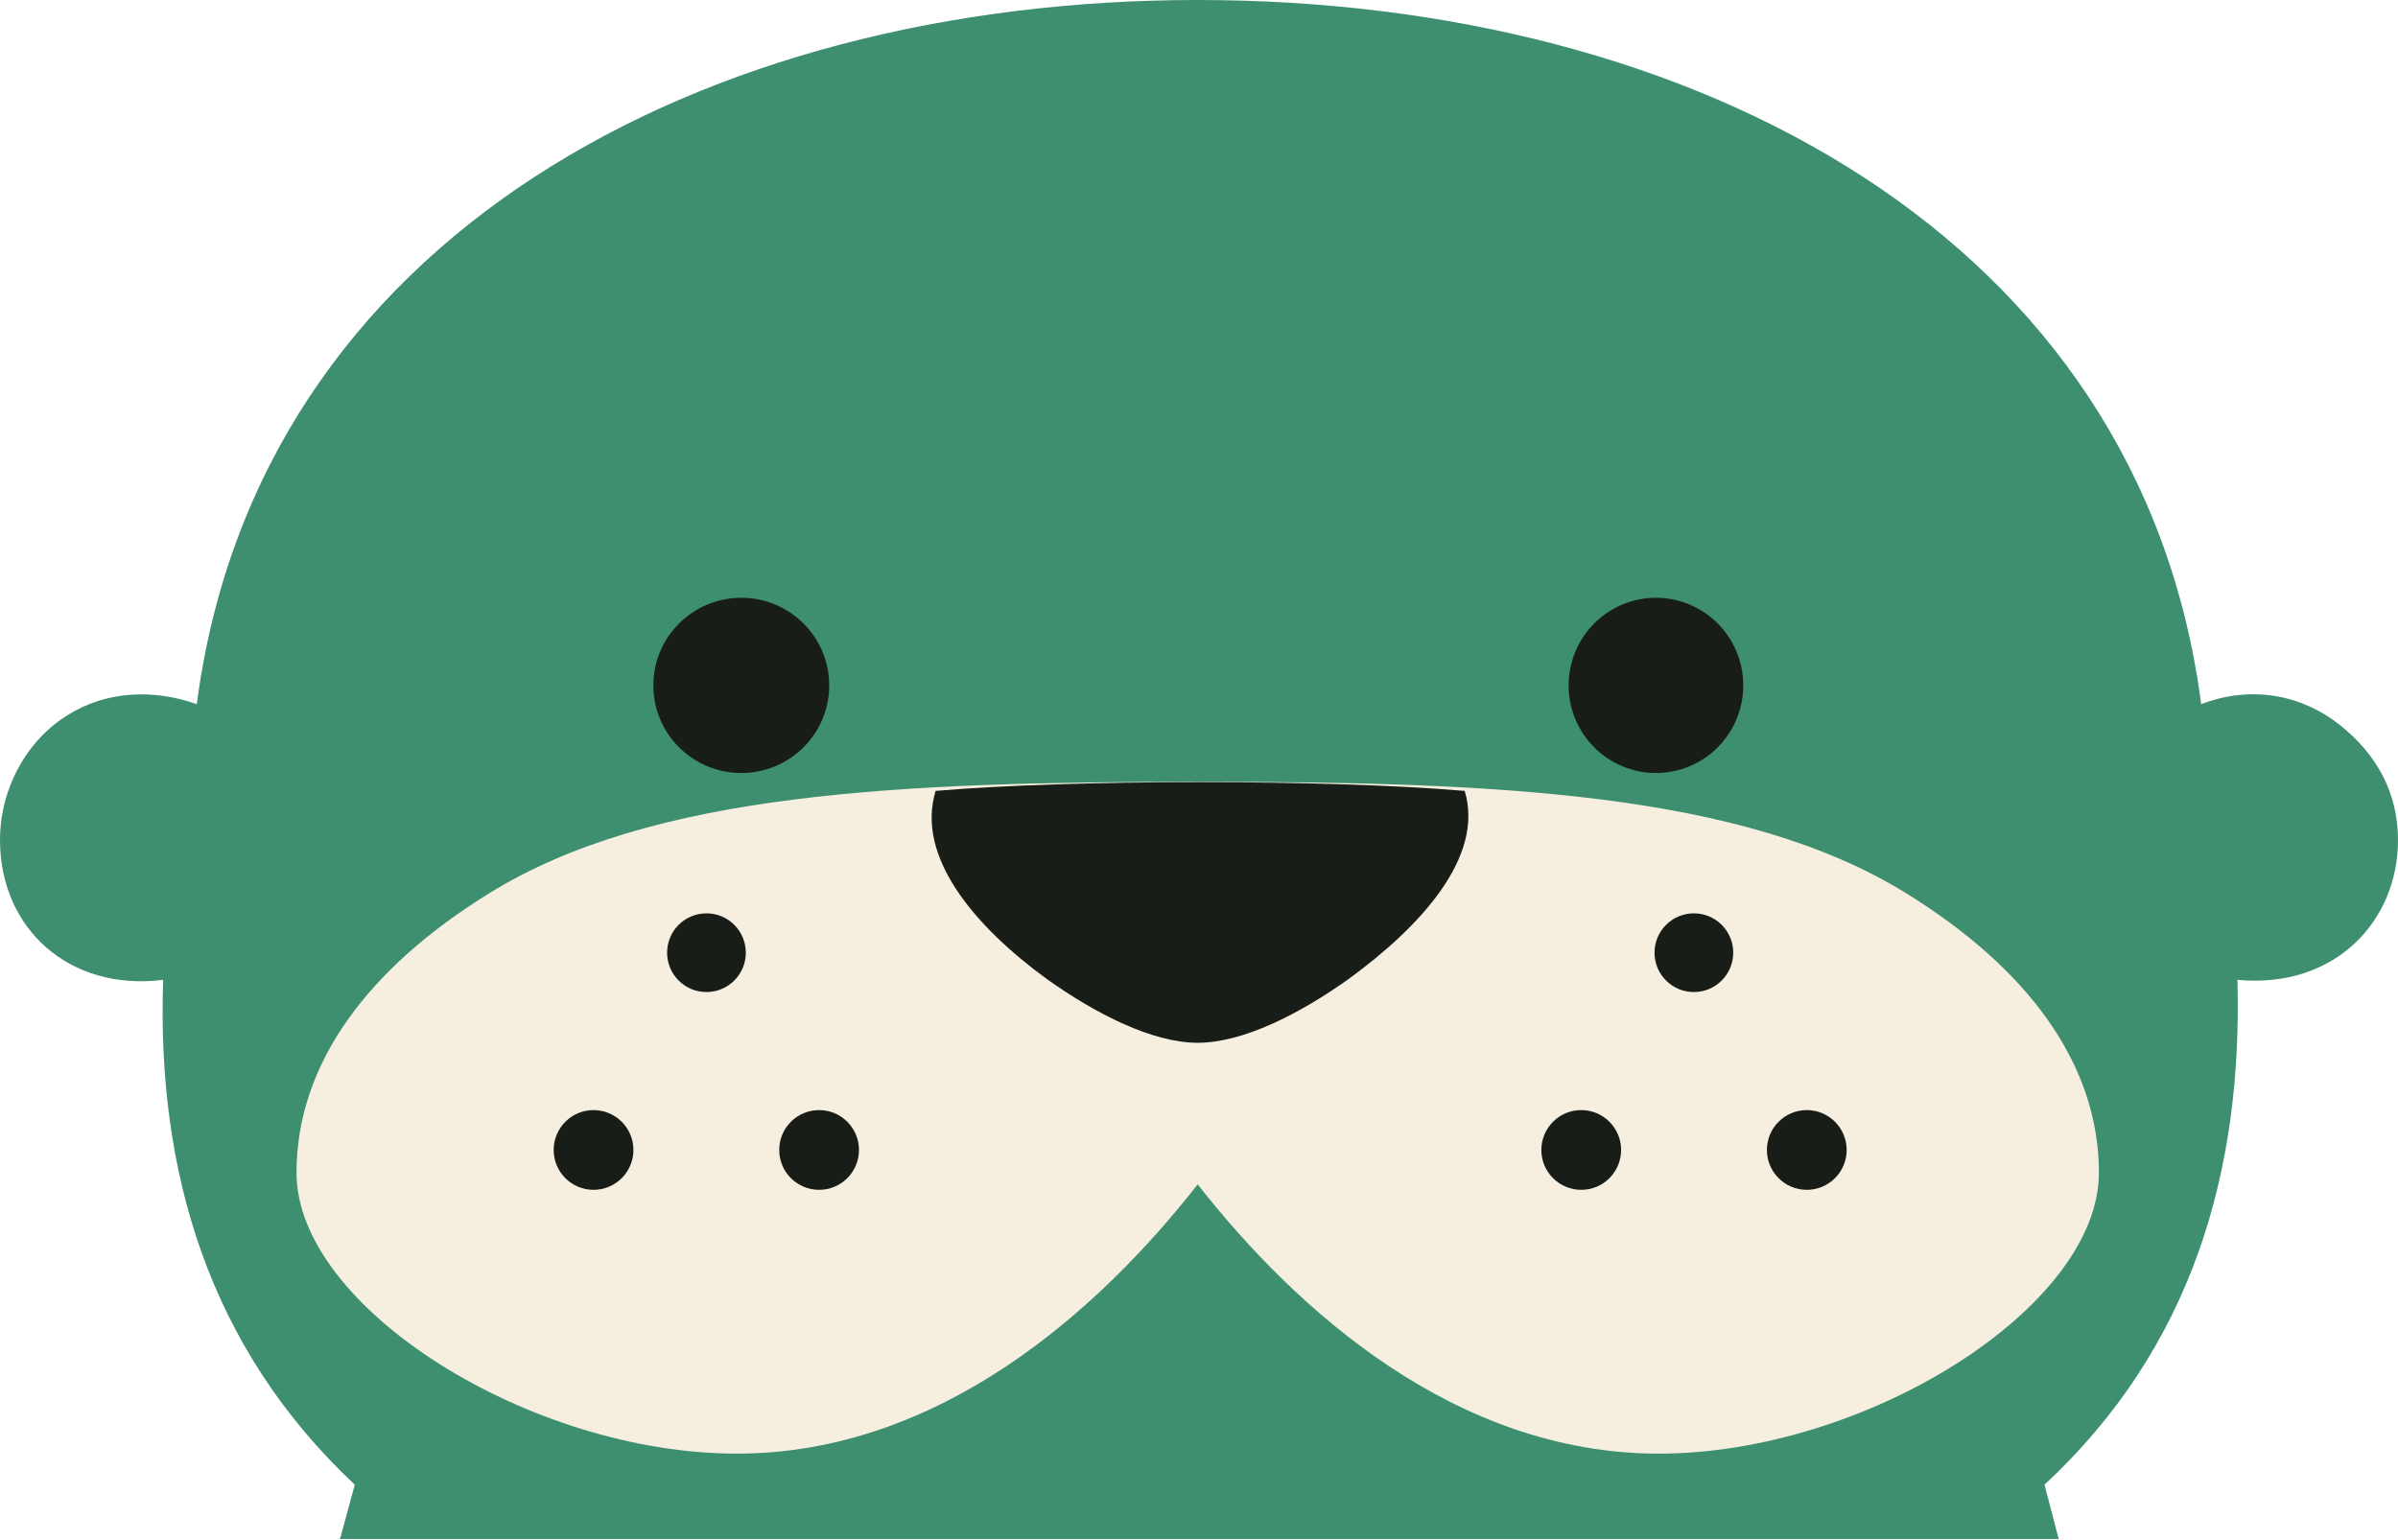
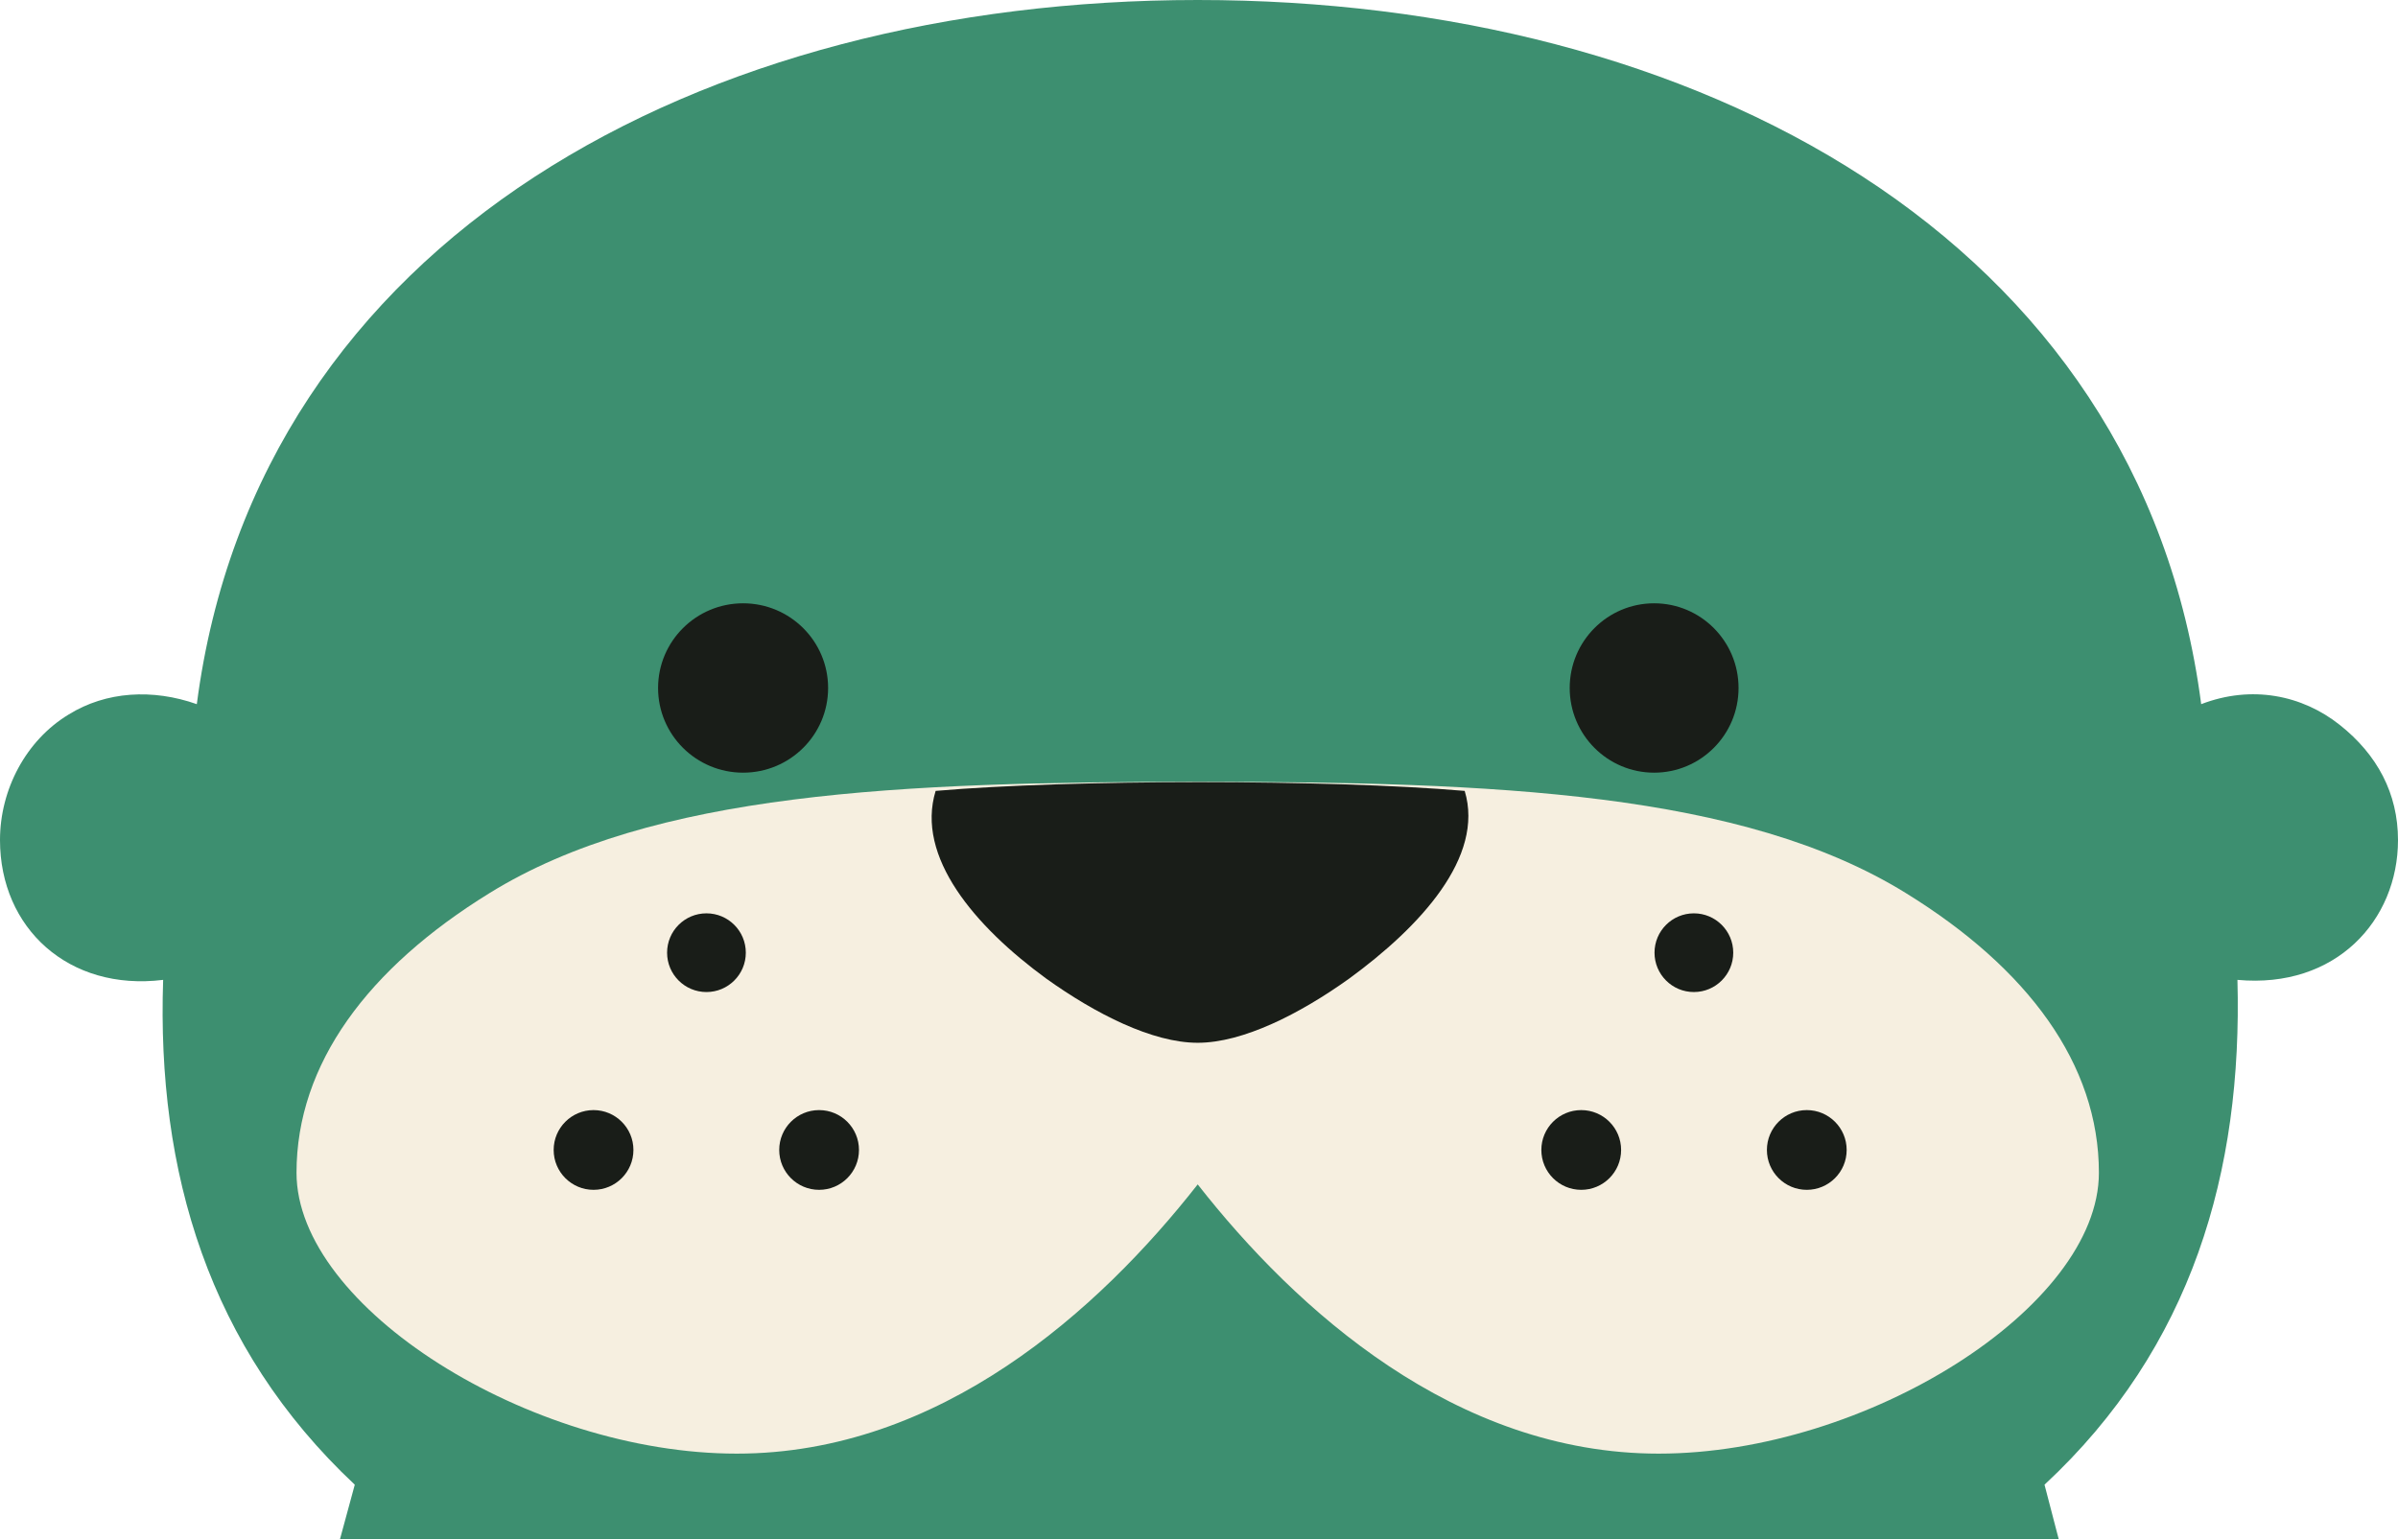
<svg xmlns="http://www.w3.org/2000/svg" viewBox="49.5 105.5 926 594.5">
  <defs>
    <clipPath id="cut">
      <rect x="0" y="0" width="1100" height="700" />
    </clipPath>
  </defs>
  <path d="m512 105.5c192 0 364 91.5 387.5 272 19.5-7.5 39-3.5 53.5 8s22.5 26.5 22.5 44.5c0 31-24 57.5-62 54 2 74-17.5 142-74.5 195 24.5 95 61 219 74 314h-801.5c13-95 49.5-219 75-314-56.5-53-76.5-121-74-195-36.5 4.5-63-20-63-54 0-19.5 10-38.5 26.5-48.5 14.5-9 32.5-10 49.5-4 23.5-180.5 195.5-272 386.5-272z" fill="#3D8F70" clip-path="url(#cut)" />
  <path d="M512 407.5C627 407.5 722.5 411.5 785.5 450.5C832.5 479.5 860 516.5 860 558.5C860 610.5 770 667 690 667C611.5 667 550 611.5 512 563C474 611.5 412.5 667 334 667C254 667 164 610.5 164 558.5C164 516.5 191.5 479.5 238.5 450.5C301.5 411.5 397 407.5 512 407.5Z" fill="#F6EFE0" />
-   <ellipse cx="335.75" cy="370.25" rx="33.96" ry="33.84" fill="#191D18" />
-   <ellipse cx="688.95" cy="370.25" rx="33.72" ry="33.84" fill="#191D18" />
+   <ellipse cx="336.45" cy="371.25" rx="32.83" ry="32.71" fill="#191D18" />
+   <ellipse cx="688.25" cy="371.25" rx="32.6" ry="32.71" fill="#191D18" />
  <path d="m410.8 411c52.2-4.5 151.7-4.5 204.3 0 7.7 25.5-17.1 52.4-44.6 72.5-19 13.6-41 24.8-58.5 24.8s-39.5-11.2-58.5-24.8c-27.5-20.1-50.5-47-42.7-72.5z" fill="#191D18" />
  <circle cx="322.3" cy="473.5" r="15.2" fill="#191D18" />
  <circle cx="278.7" cy="549.7" r="15.4" fill="#191D18" />
  <circle cx="365.8" cy="549.7" r="15.4" fill="#191D18" />
  <circle cx="703.6" cy="473.5" r="15.2" fill="#191D18" />
  <circle cx="660.1" cy="549.7" r="15.4" fill="#191D18" />
  <circle cx="747.2" cy="549.7" r="15.4" fill="#191D18" />
</svg>
